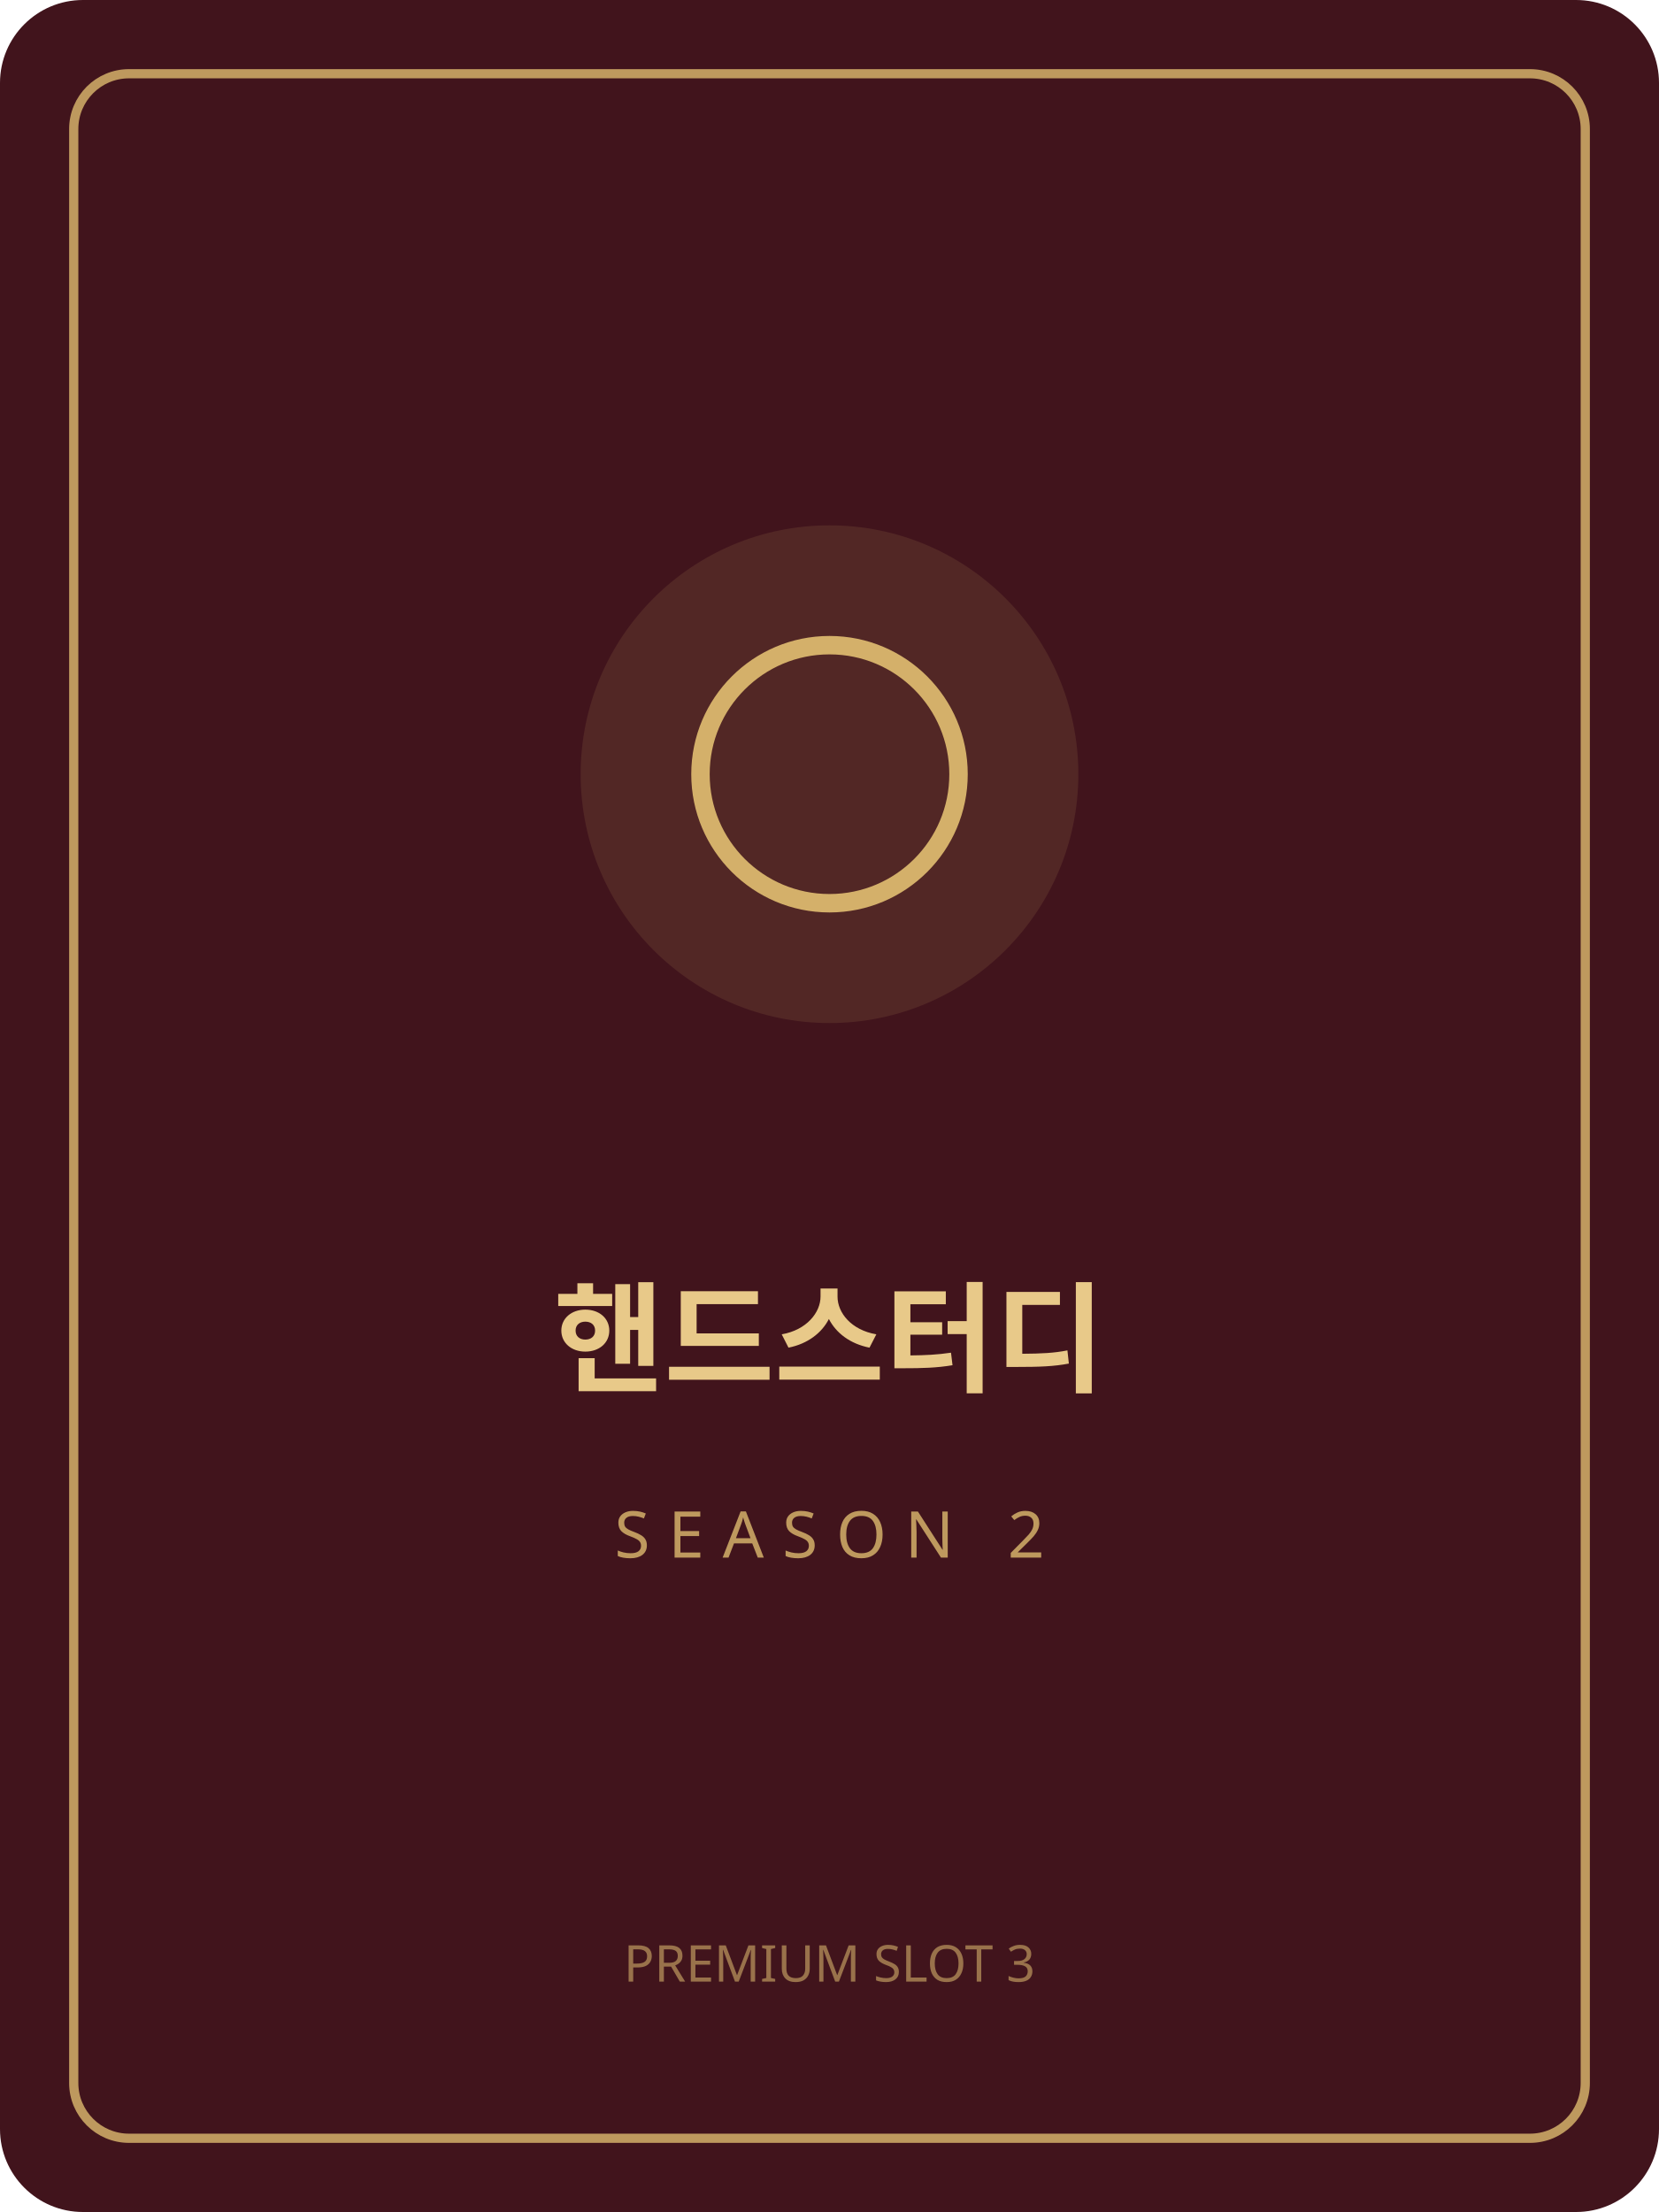
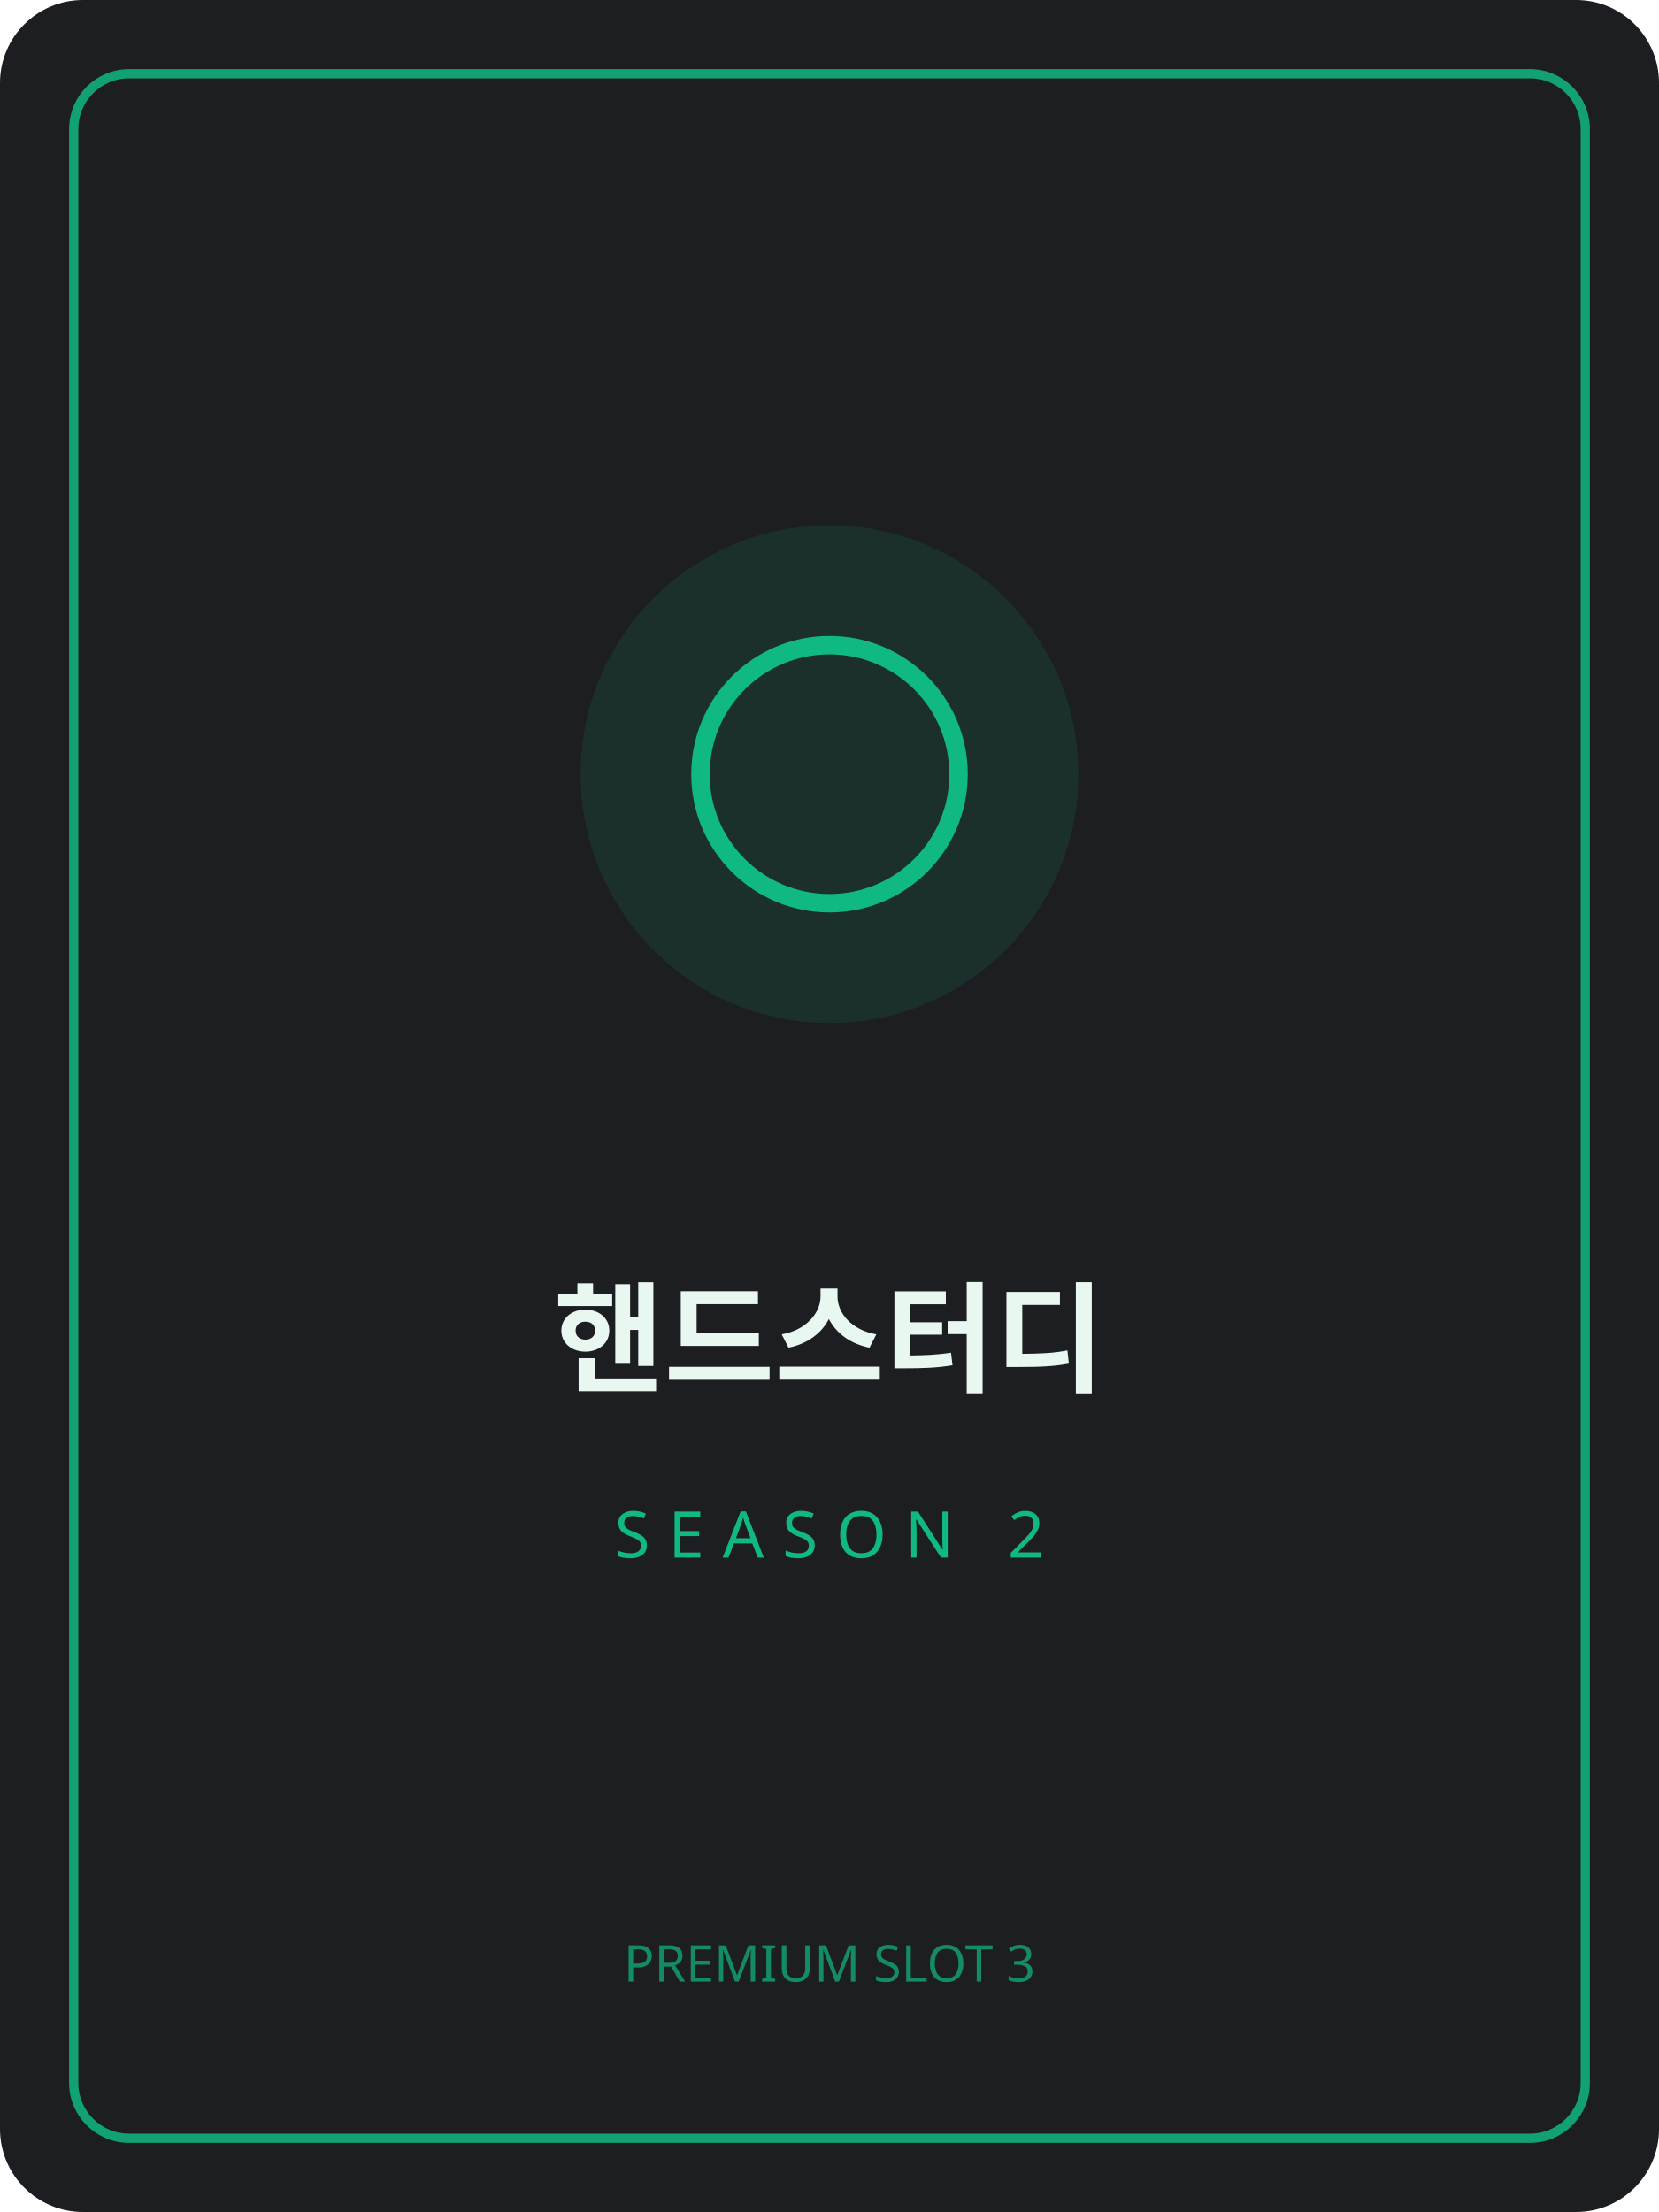
<svg xmlns="http://www.w3.org/2000/svg" viewBox="0 0 360 480" fill="none">
-   <rect width="360" height="480" rx="18" fill="#41141C" />
-   <rect x="16" y="16" width="328" height="448" rx="12" stroke="#D4B06A" stroke-width="2" opacity="0.85" />
-   <circle cx="180" cy="168" r="54" fill="#D4B06A" opacity="0.12" />
-   <circle cx="180" cy="168" r="28" stroke="#D4B06A" stroke-width="4" />
-   <text x="180" y="300" text-anchor="middle" fill="#E8C989" font-family="Noto Sans KR, sans-serif" font-size="26" font-weight="700">핸드스터디</text>
-   <text x="180" y="338" text-anchor="middle" fill="#D4B06A" font-family="Noto Sans KR, sans-serif" font-size="14" letter-spacing="4" opacity="0.85">SEASON 2</text>
-   <text x="180" y="430" text-anchor="middle" fill="#D4B06A" font-family="Noto Sans KR, sans-serif" font-size="11" opacity="0.6">PREMIUM SLOT 3</text>
+   <rect width="360" height="480" rx="18" fill="#1C1E22" />
+   <rect x="16" y="16" width="328" height="448" rx="12" stroke="#10B981" stroke-width="2" opacity="0.85" />
+   <circle cx="180" cy="168" r="54" fill="#10B981" opacity="0.12" />
+   <circle cx="180" cy="168" r="28" stroke="#10B981" stroke-width="4" />
+   <text x="180" y="300" text-anchor="middle" fill="#E8F8F1" font-family="Noto Sans KR, sans-serif" font-size="26" font-weight="700">핸드스터디</text>
+   <text x="180" y="338" text-anchor="middle" fill="#10B981" font-family="Noto Sans KR, sans-serif" font-size="14" letter-spacing="4">SEASON 2</text>
+   <text x="180" y="430" text-anchor="middle" fill="#10B981" font-family="Noto Sans KR, sans-serif" font-size="11" opacity="0.7">PREMIUM SLOT 3</text>
</svg>
